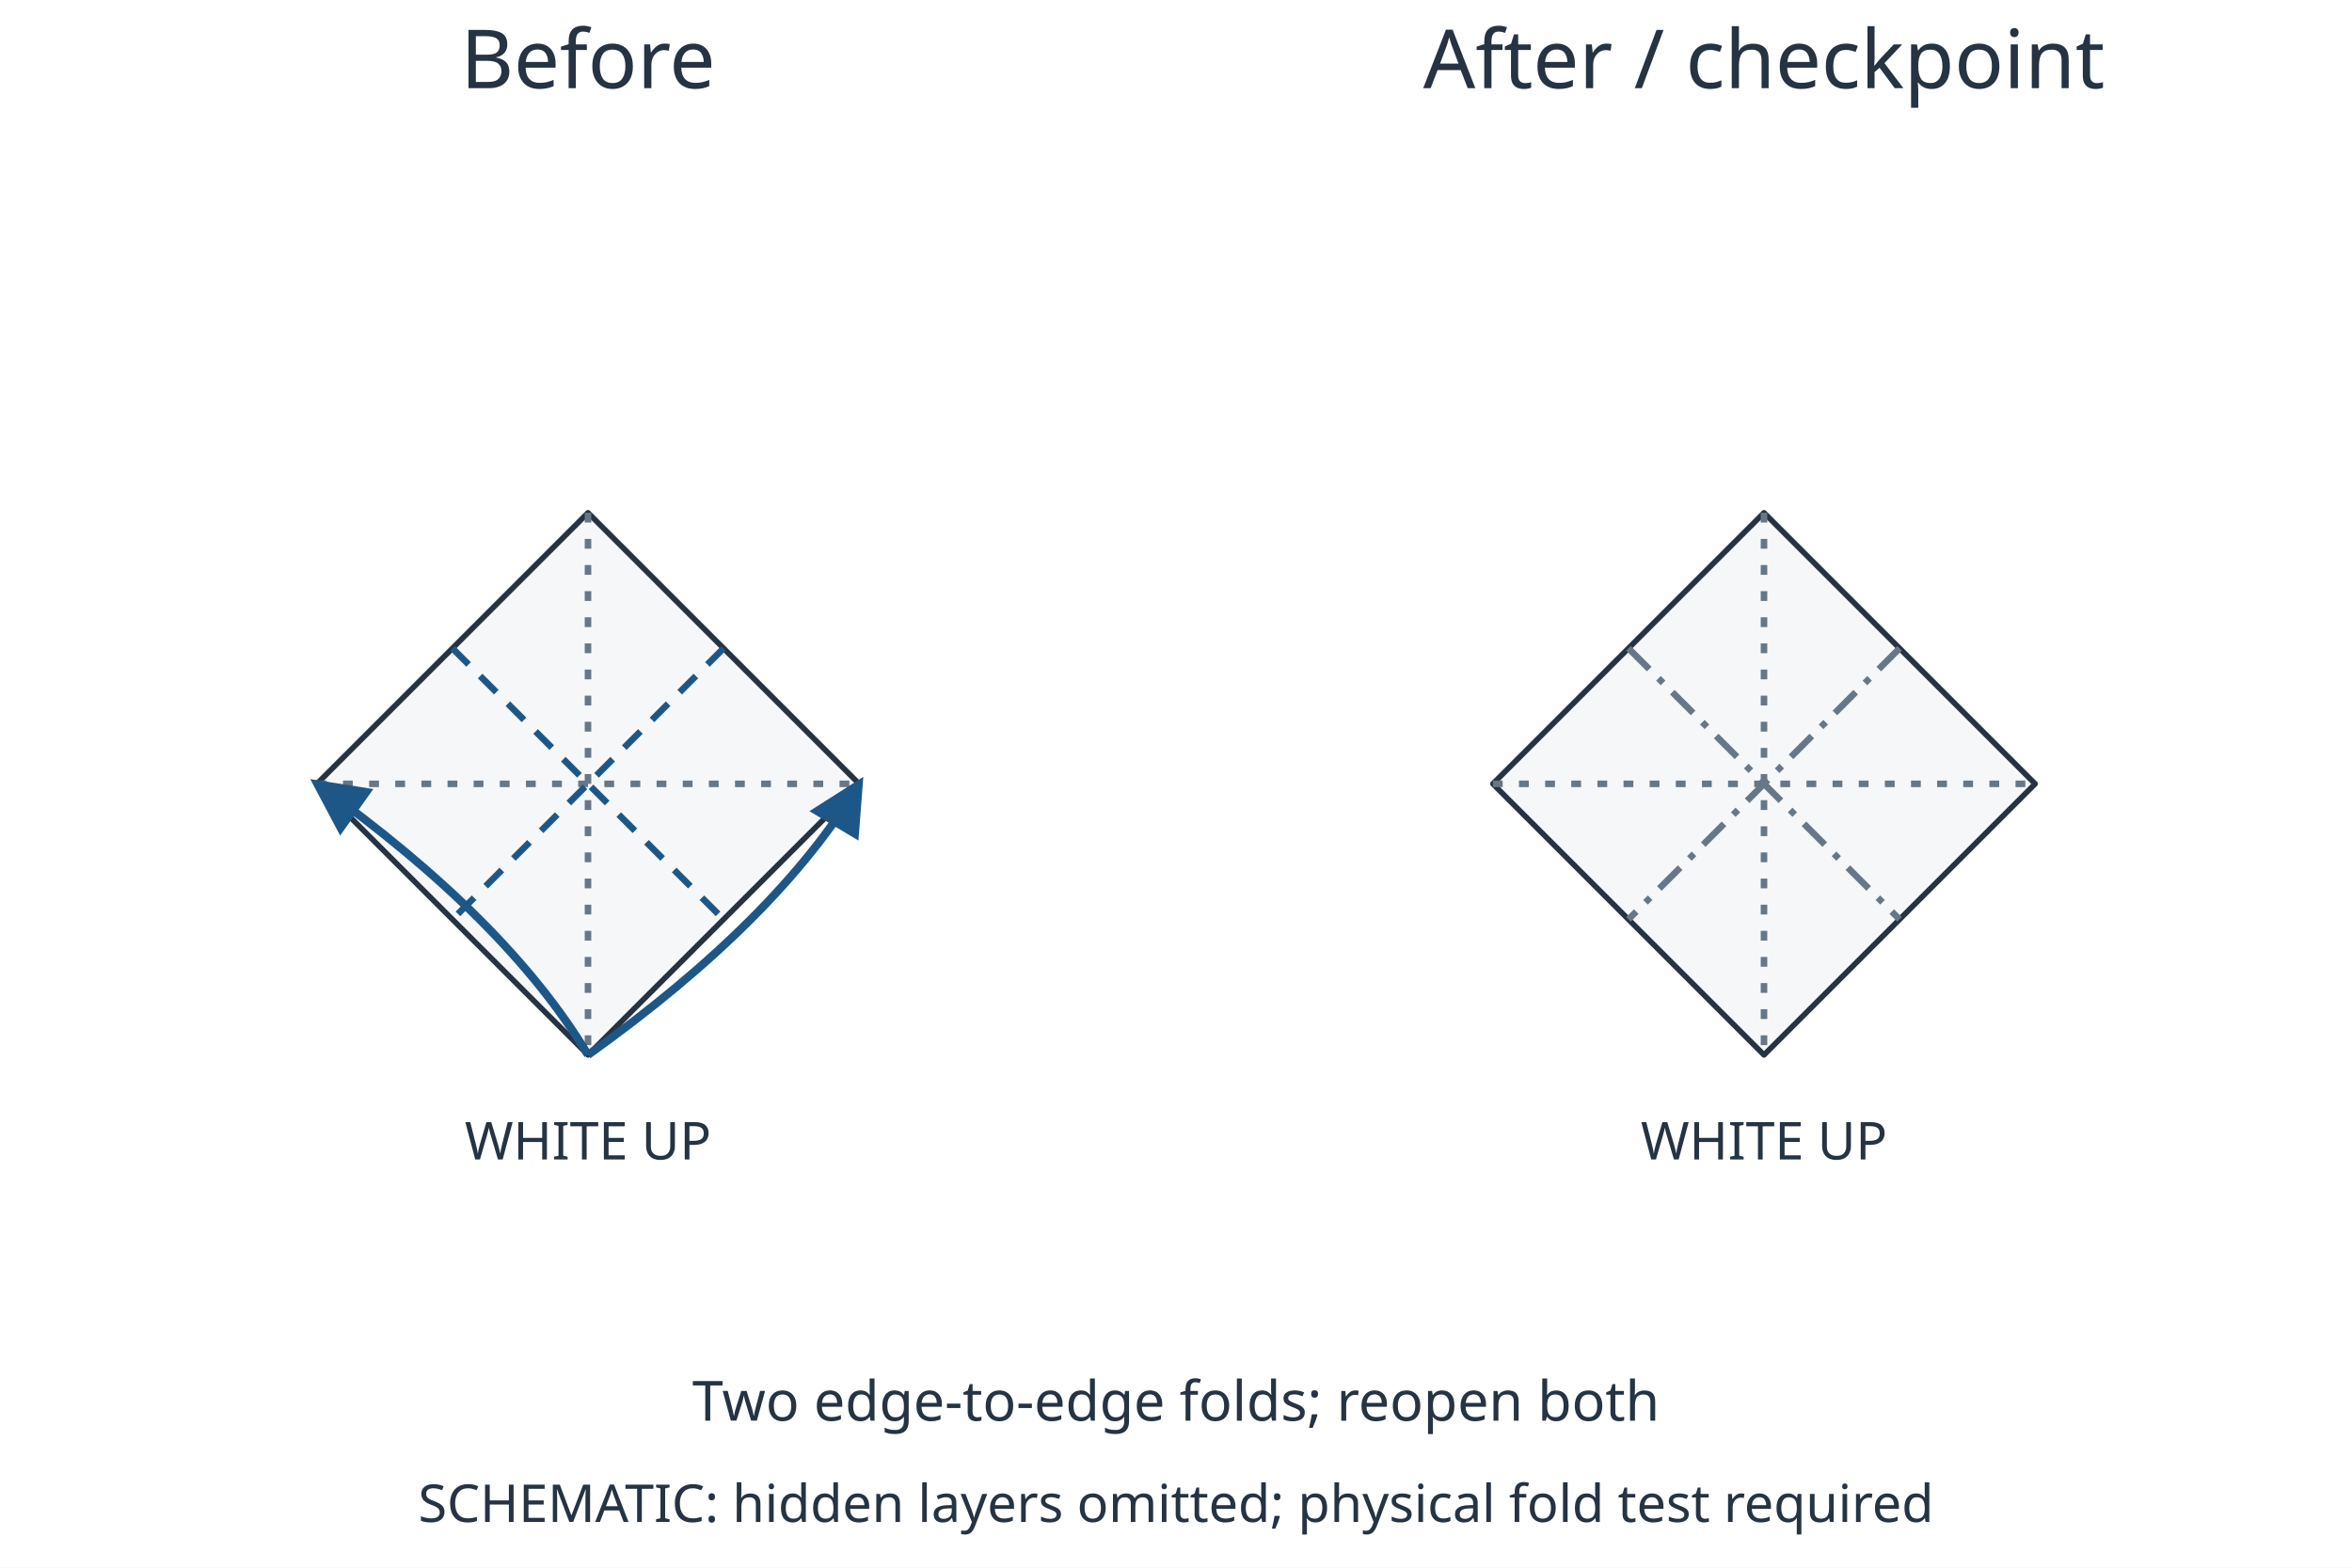
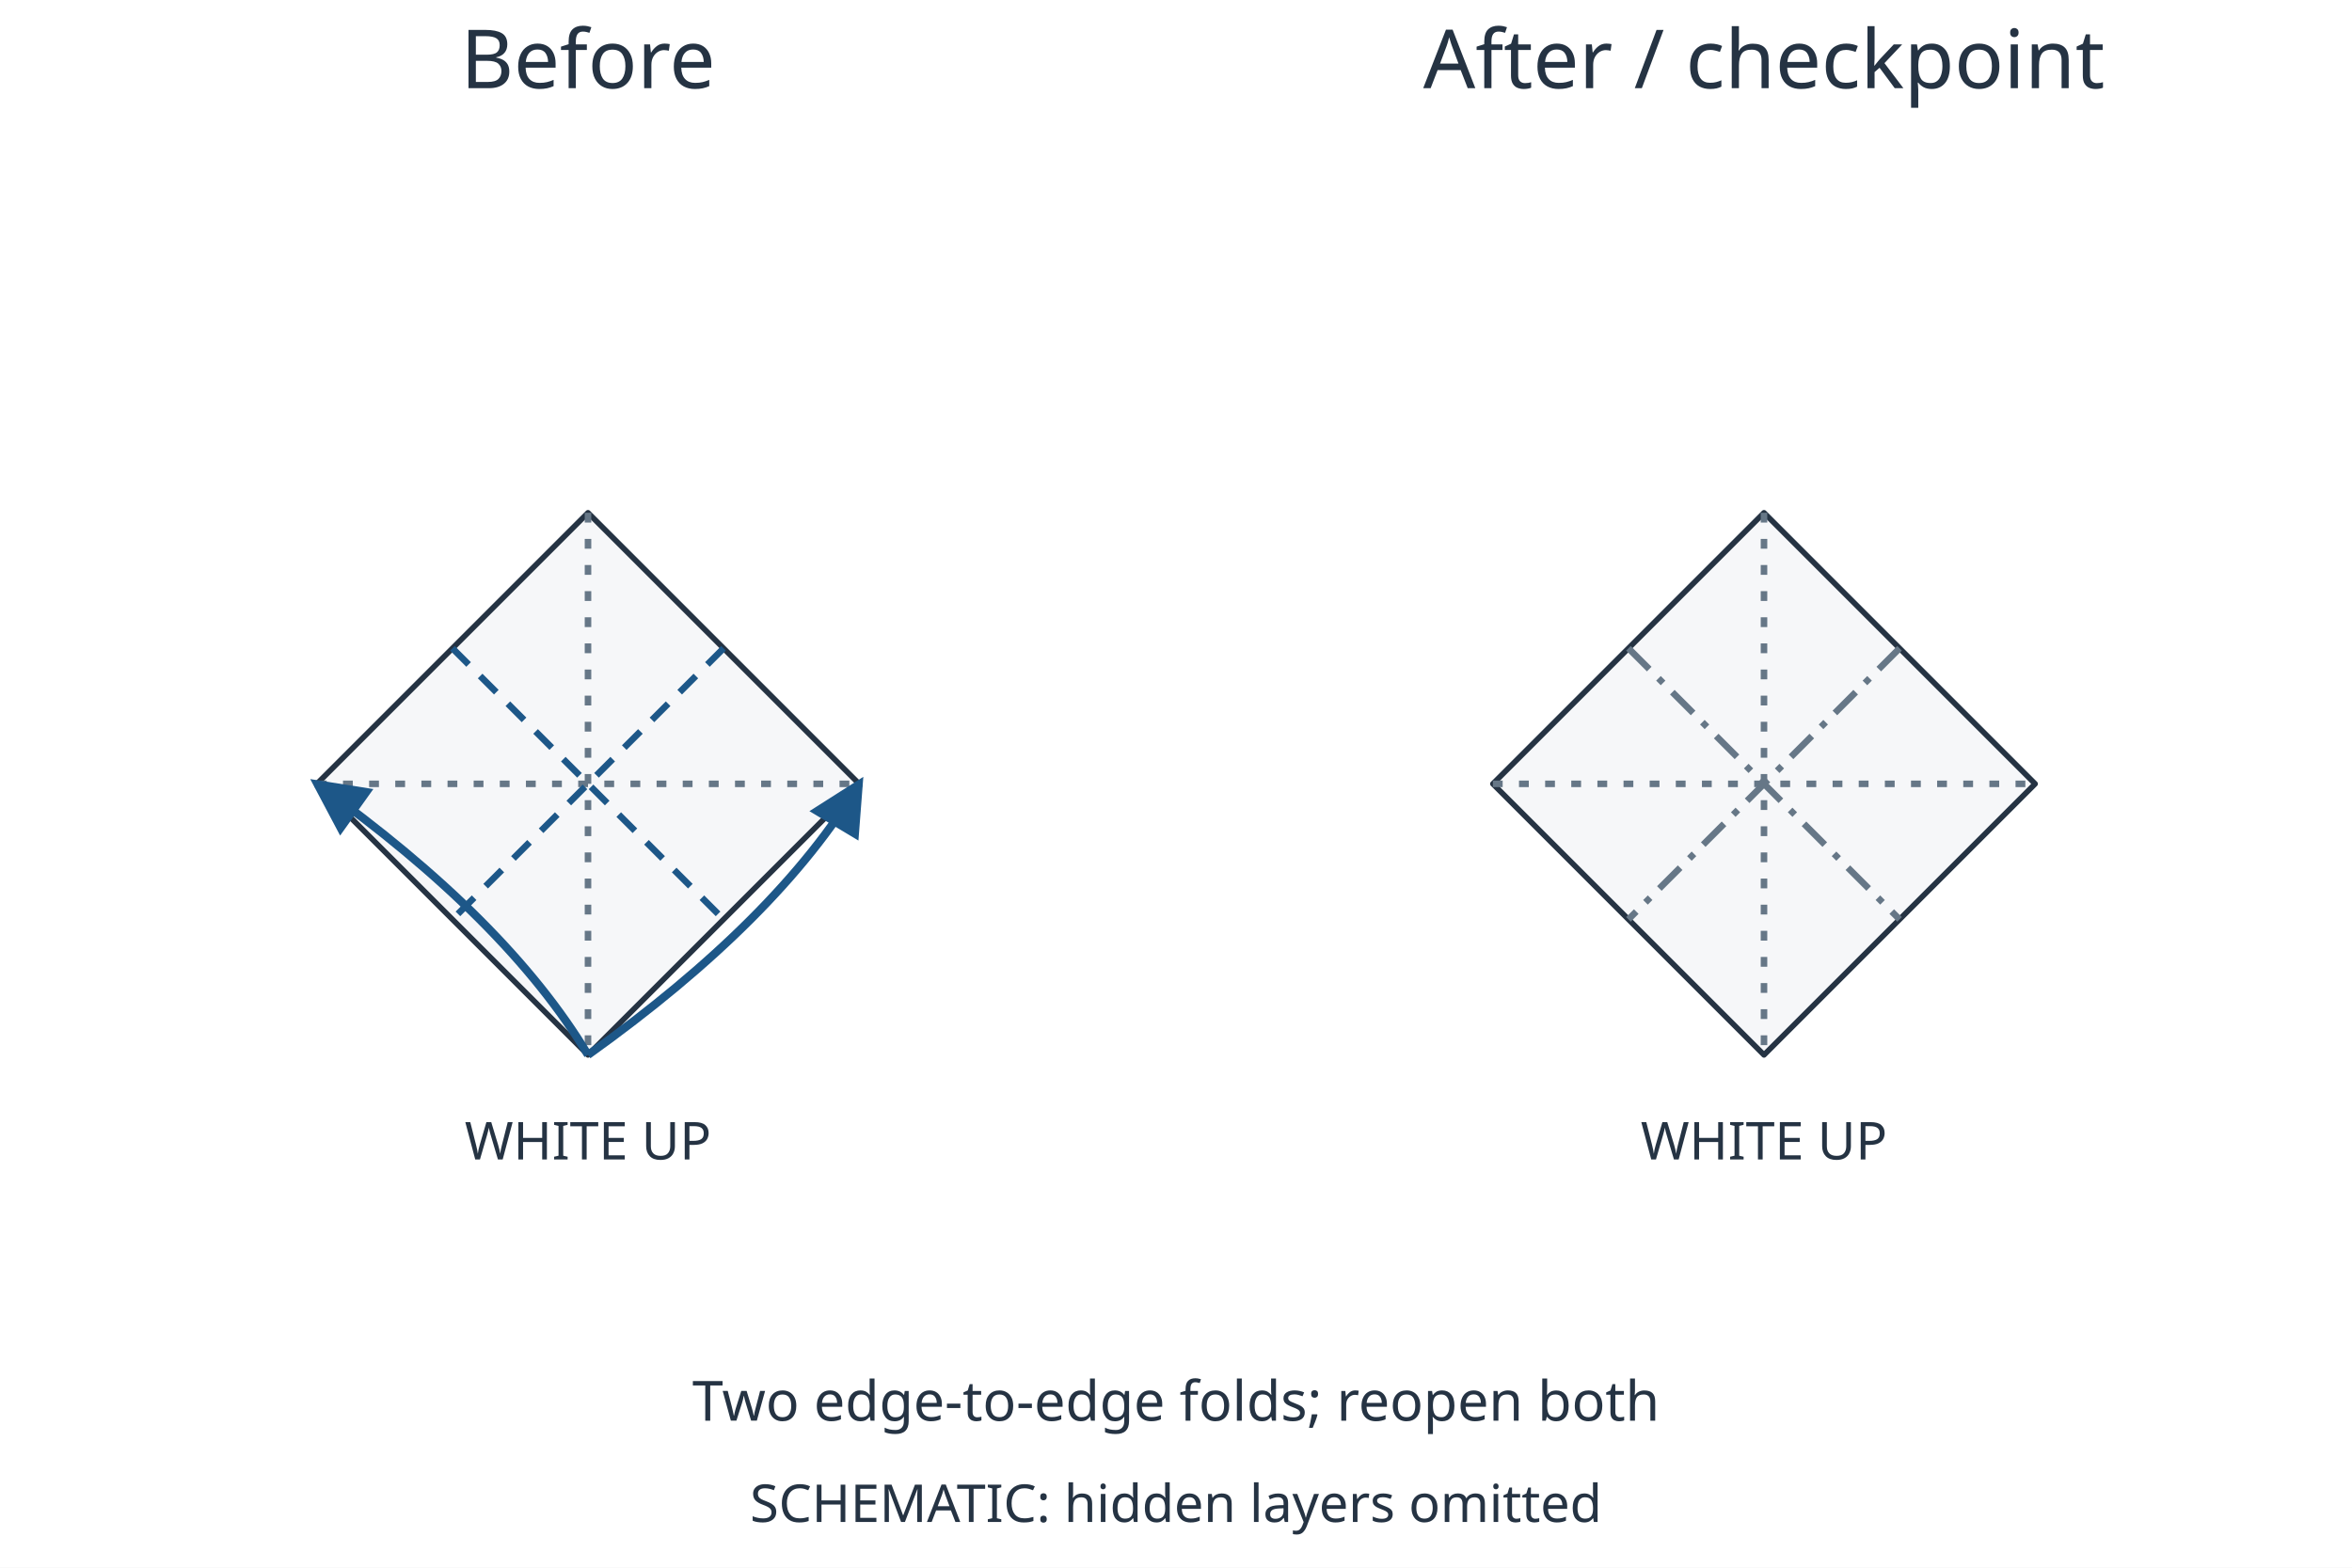
<svg xmlns="http://www.w3.org/2000/svg" width="720" height="480" viewBox="0 0 720 480" role="img" aria-labelledby="title desc">
  <rect width="720" height="480" fill="white" />
  <defs>
    <marker id="arrow" markerWidth="7" markerHeight="7" refX="6" refY="3.5" orient="auto">
      <path d="M0 0L7 3.5L0 7" fill="#1d5788" />
    </marker>
  </defs>
  <polygon points="180.000,157.000 263.000,240.000 180.000,323.000 97.000,240.000" fill="#f6f7f9" stroke="#253343" stroke-width="1.7" stroke-linejoin="round" />
  <text x="180" y="355" text-anchor="middle" font-family="sans-serif" font-size="16" fill="#253343">WHITE UP</text>
  <path d="M180.000,157.000 L180.000,323.000" fill="none" stroke="#667787" stroke-width="2" stroke-dasharray="3 5" />
  <path d="M97.000,240.000 L263.000,240.000" fill="none" stroke="#667787" stroke-width="2" stroke-dasharray="3 5" />
  <polygon points="540.000,157.000 623.000,240.000 540.000,323.000 457.000,240.000" fill="#f6f7f9" stroke="#253343" stroke-width="1.7" stroke-linejoin="round" />
  <text x="540" y="355" text-anchor="middle" font-family="sans-serif" font-size="16" fill="#253343">WHITE UP</text>
  <path d="M540.000,157.000 L540.000,323.000" fill="none" stroke="#667787" stroke-width="2" stroke-dasharray="3 5" />
  <path d="M457.000,240.000 L623.000,240.000" fill="none" stroke="#667787" stroke-width="2" stroke-dasharray="3 5" />
  <path d="M498.500,198.500 L581.500,281.500" fill="none" stroke="#667787" stroke-width="2" stroke-dasharray="9 4 2 4" />
  <path d="M581.500,198.500 L498.500,281.500" fill="none" stroke="#667787" stroke-width="2" stroke-dasharray="9 4 2 4" />
  <text x="180" y="27" text-anchor="middle" font-family="sans-serif" font-size="25" fill="#253343">Before</text>
  <text x="540" y="27" text-anchor="middle" font-family="sans-serif" font-size="25" fill="#253343">After / checkpoint</text>
  <path d="M138.500,198.500 L221.500,281.500" fill="none" stroke="#1d5788" stroke-width="2" stroke-dasharray="7 5" />
  <path d="M221.500,198.500 L138.500,281.500" fill="none" stroke="#1d5788" stroke-width="2" stroke-dasharray="7 5" />
  <path d="M180.000,323.000 Q155.100,281.500 97.000,240.000" fill="none" stroke="#1d5788" stroke-width="2.5" marker-end="url(#arrow)" />
  <path d="M180.000,323.000 Q238.100,281.500 263.000,240.000" fill="none" stroke="#1d5788" stroke-width="2.5" marker-end="url(#arrow)" />
  <text x="360" y="435" text-anchor="middle" font-family="sans-serif" font-size="17" fill="#253343">Two edge-to-edge folds; reopen both</text>
-   <text x="360" y="466" text-anchor="middle" font-family="sans-serif" font-size="16" fill="#253343">SCHEMATIC: hidden layers omitted; physical fold test required</text>
+   <text x="360" y="466" text-anchor="middle" font-family="sans-serif" font-size="16" fill="#253343">SCHEMATIC: hidden layers omitted</text>
</svg>
